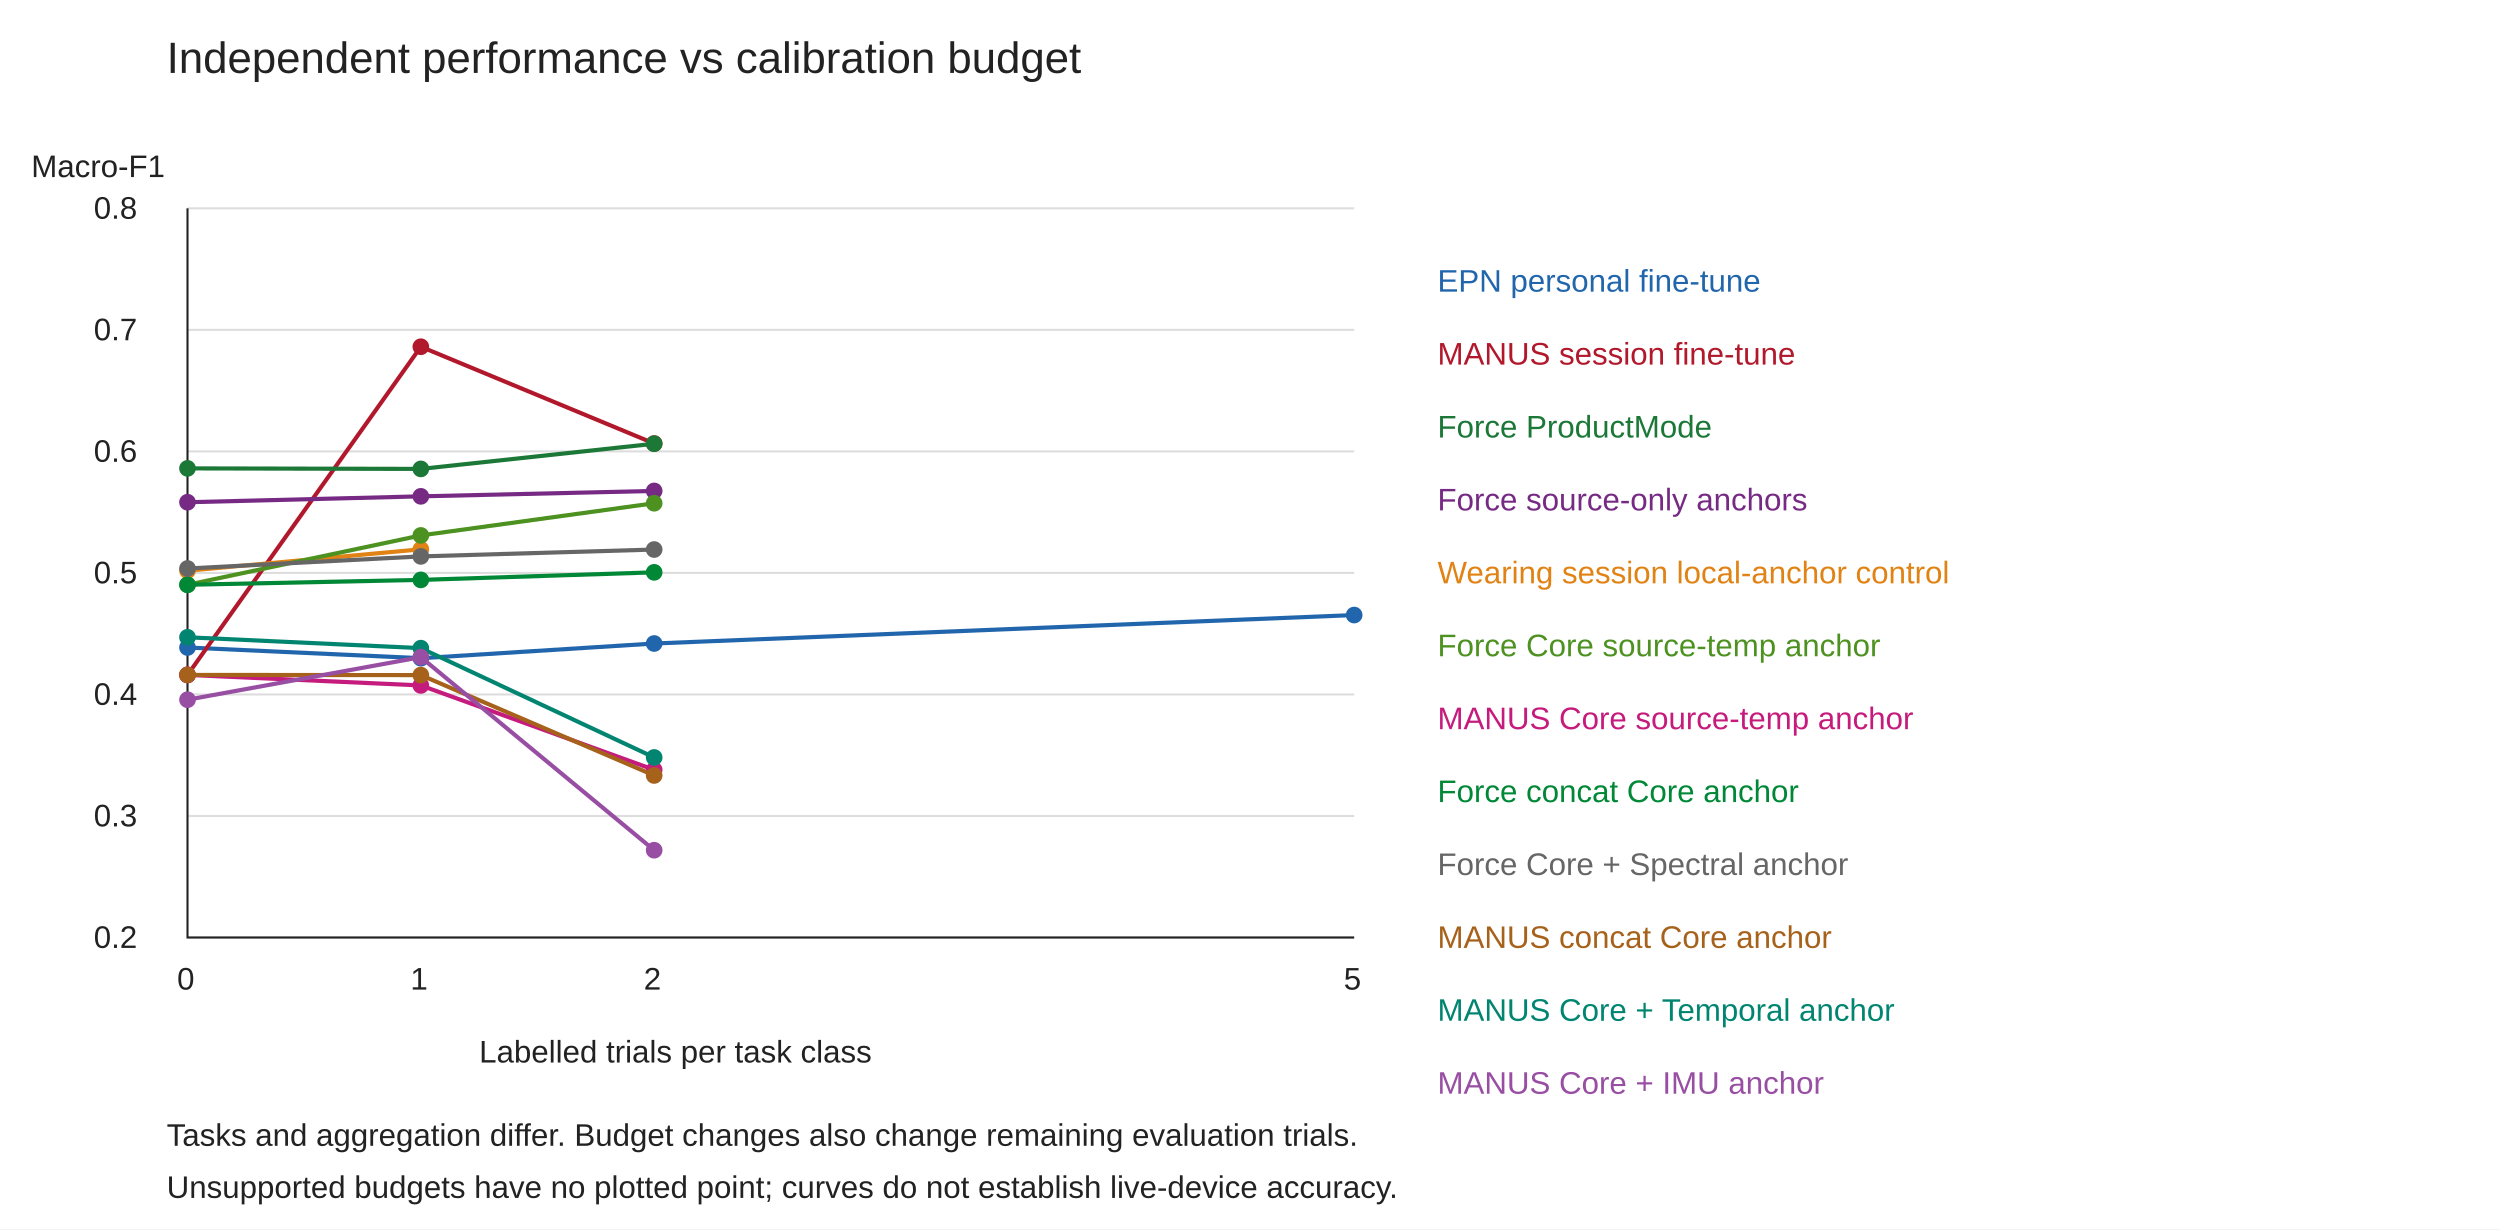
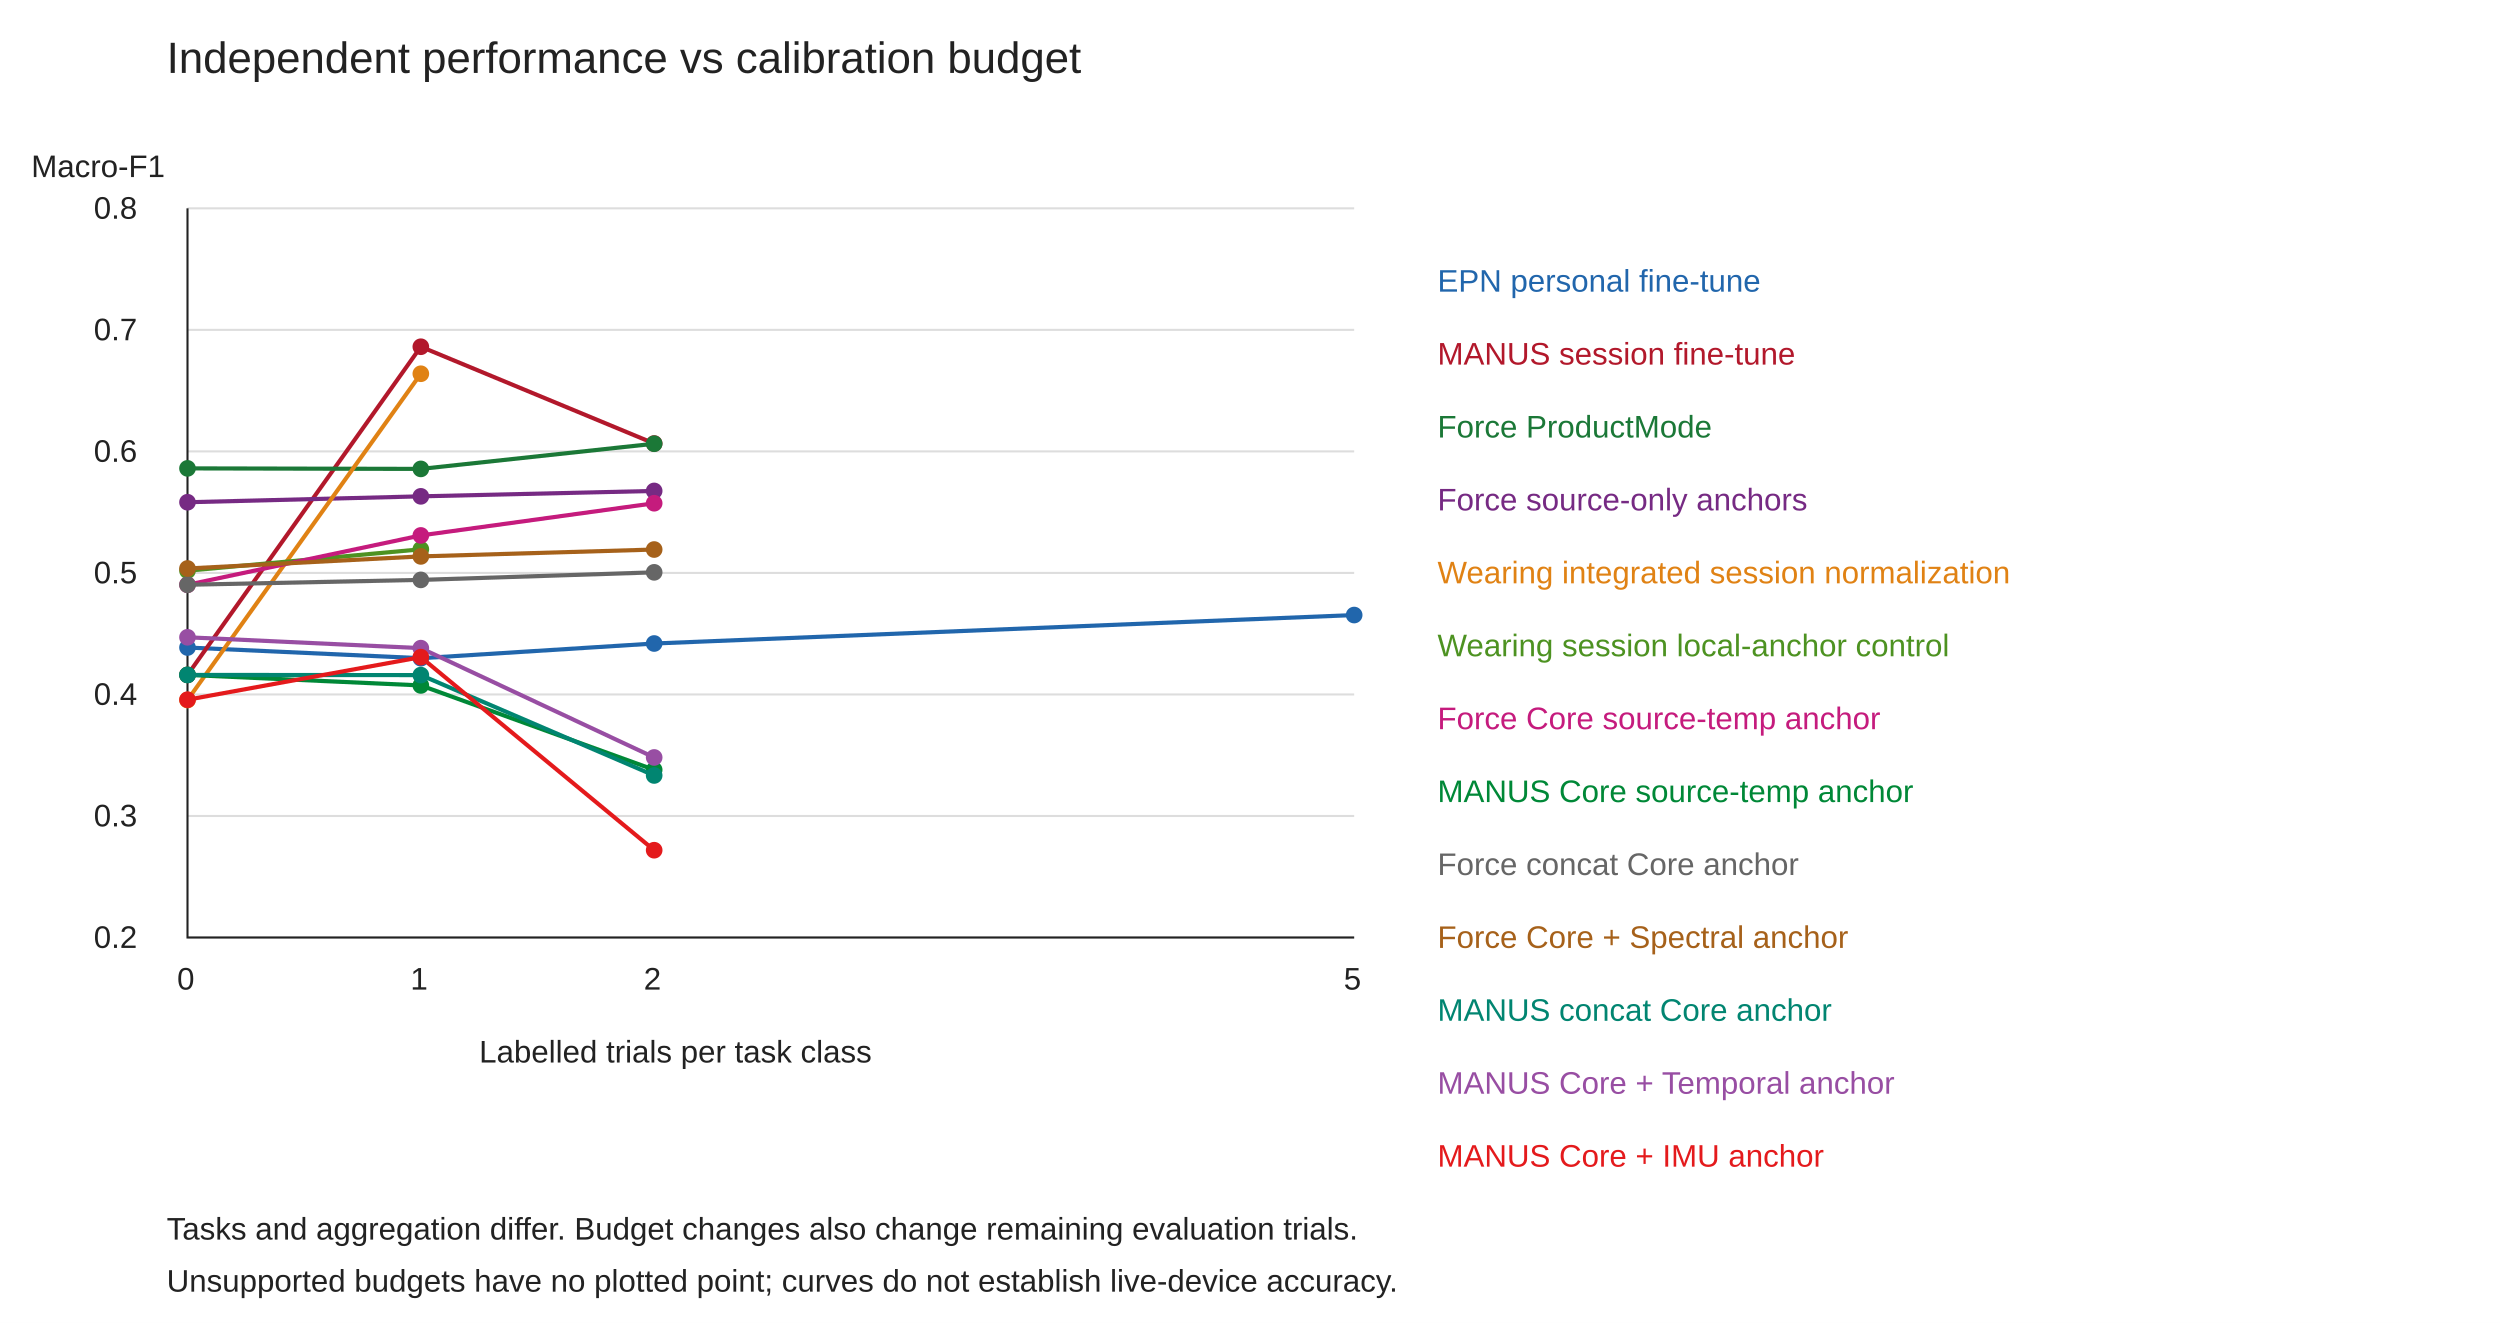
- <svg xmlns="http://www.w3.org/2000/svg" width="1200" height="590" viewBox="0 0 1200 590">
-   <rect width="1200" height="590" fill="white" />
+ <svg xmlns="http://www.w3.org/2000/svg" width="1200" height="635" viewBox="0 0 1200 635">
+   <rect width="1200" height="635" fill="white" />
  <g font-family="Arial" font-size="15" fill="#222">
    <text x="80" y="35" font-size="21">Independent performance vs calibration budget</text>
    <path d="M90 450.0H650" stroke="#ddd" />
    <text x="45" y="455.0">0.2</text>
    <path d="M90 391.667H650" stroke="#ddd" />
    <text x="45" y="396.667">0.3</text>
    <path d="M90 333.333H650" stroke="#ddd" />
    <text x="45" y="338.333">0.4</text>
    <path d="M90 275.0H650" stroke="#ddd" />
    <text x="45" y="280.0">0.5</text>
    <path d="M90 216.667H650" stroke="#ddd" />
    <text x="45" y="221.667">0.6</text>
    <path d="M90 158.333H650" stroke="#ddd" />
    <text x="45" y="163.333">0.7</text>
    <path d="M90 100H650" stroke="#ddd" />
    <text x="45" y="105">0.8</text>
    <text x="85.0" y="475">0</text>
    <text x="197.0" y="475">1</text>
    <text x="309.0" y="475">2</text>
    <text x="645.0" y="475">5</text>
    <path d="M90 100V450H650" fill="none" stroke="#222" />
    <text x="230" y="510">Labelled trials per task class</text>
    <text x="15" y="85">Macro-F1</text>
    <polyline points="90.000,310.812 202.000,315.940 314.000,308.881 650.000,295.222" fill="none" stroke="#2166ac" stroke-width="2" />
    <circle cx="90.0" cy="310.812" r="4" fill="#2166ac" />
    <circle cx="202.0" cy="315.94" r="4" fill="#2166ac" />
    <circle cx="314.0" cy="308.881" r="4" fill="#2166ac" />
    <circle cx="650.0" cy="295.222" r="4" fill="#2166ac" />
    <text x="690" y="140" fill="#2166ac">EPN personal fine-tune</text>
    <polyline points="90.000,323.961 202.000,166.435 314.000,212.886" fill="none" stroke="#b2182b" stroke-width="2" />
    <circle cx="90.0" cy="323.961" r="4" fill="#b2182b" />
    <circle cx="202.0" cy="166.435" r="4" fill="#b2182b" />
    <circle cx="314.0" cy="212.886" r="4" fill="#b2182b" />
    <text x="690" y="175" fill="#b2182b">MANUS session fine-tune</text>
    <polyline points="90.000,224.824 202.000,225.073 314.000,212.990" fill="none" stroke="#1b7837" stroke-width="2" />
    <circle cx="90.0" cy="224.824" r="4" fill="#1b7837" />
    <circle cx="202.0" cy="225.073" r="4" fill="#1b7837" />
    <circle cx="314.0" cy="212.99" r="4" fill="#1b7837" />
    <text x="690" y="210" fill="#1b7837">Force ProductMode</text>
    <polyline points="90.000,241.073 202.000,238.244 314.000,235.648" fill="none" stroke="#762a83" stroke-width="2" />
    <circle cx="90.0" cy="241.073" r="4" fill="#762a83" />
    <circle cx="202.0" cy="238.244" r="4" fill="#762a83" />
    <circle cx="314.0" cy="235.648" r="4" fill="#762a83" />
    <text x="690" y="245" fill="#762a83">Force source-only anchors</text>
-     <polyline points="90.000,273.935 202.000,263.657" fill="none" stroke="#e08214" stroke-width="2" />
-     <circle cx="90.0" cy="273.935" r="4" fill="#e08214" />
-     <circle cx="202.0" cy="263.657" r="4" fill="#e08214" />
-     <text x="690" y="280" fill="#e08214">Wearing session local-anchor control</text>
-     <polyline points="90.000,280.689 202.000,257.005 314.000,241.554" fill="none" stroke="#4d9221" stroke-width="2" />
-     <circle cx="90.0" cy="280.689" r="4" fill="#4d9221" />
-     <circle cx="202.0" cy="257.005" r="4" fill="#4d9221" />
-     <circle cx="314.0" cy="241.554" r="4" fill="#4d9221" />
-     <text x="690" y="315" fill="#4d9221">Force Core source-temp anchor</text>
-     <polyline points="90.000,323.961 202.000,329.012 314.000,369.522" fill="none" stroke="#c51b7d" stroke-width="2" />
-     <circle cx="90.0" cy="323.961" r="4" fill="#c51b7d" />
-     <circle cx="202.0" cy="329.012" r="4" fill="#c51b7d" />
-     <circle cx="314.0" cy="369.522" r="4" fill="#c51b7d" />
-     <text x="690" y="350" fill="#c51b7d">MANUS Core source-temp anchor</text>
-     <polyline points="90.000,280.689 202.000,278.346 314.000,274.722" fill="none" stroke="#008837" stroke-width="2" />
-     <circle cx="90.0" cy="280.689" r="4" fill="#008837" />
-     <circle cx="202.0" cy="278.346" r="4" fill="#008837" />
-     <circle cx="314.0" cy="274.722" r="4" fill="#008837" />
-     <text x="690" y="385" fill="#008837">Force concat Core anchor</text>
-     <polyline points="90.000,272.866 202.000,267.072 314.000,263.773" fill="none" stroke="#666666" stroke-width="2" />
-     <circle cx="90.0" cy="272.866" r="4" fill="#666666" />
-     <circle cx="202.0" cy="267.072" r="4" fill="#666666" />
-     <circle cx="314.0" cy="263.773" r="4" fill="#666666" />
-     <text x="690" y="420" fill="#666666">Force Core + Spectral anchor</text>
-     <polyline points="90.000,323.961 202.000,324.048 314.000,372.222" fill="none" stroke="#a6611a" stroke-width="2" />
-     <circle cx="90.0" cy="323.961" r="4" fill="#a6611a" />
-     <circle cx="202.0" cy="324.048" r="4" fill="#a6611a" />
-     <circle cx="314.0" cy="372.222" r="4" fill="#a6611a" />
-     <text x="690" y="455" fill="#a6611a">MANUS concat Core anchor</text>
-     <polyline points="90.000,305.896 202.000,311.111 314.000,363.580" fill="none" stroke="#018571" stroke-width="2" />
-     <circle cx="90.0" cy="305.896" r="4" fill="#018571" />
-     <circle cx="202.0" cy="311.111" r="4" fill="#018571" />
-     <circle cx="314.0" cy="363.58" r="4" fill="#018571" />
-     <text x="690" y="490" fill="#018571">MANUS Core + Temporal anchor</text>
-     <polyline points="90.000,335.863 202.000,315.432 314.000,408.102" fill="none" stroke="#984ea3" stroke-width="2" />
-     <circle cx="90.0" cy="335.863" r="4" fill="#984ea3" />
-     <circle cx="202.0" cy="315.432" r="4" fill="#984ea3" />
-     <circle cx="314.0" cy="408.102" r="4" fill="#984ea3" />
-     <text x="690" y="525" fill="#984ea3">MANUS Core + IMU anchor</text>
-     <text x="80" y="550">Tasks and aggregation differ. Budget changes also change remaining evaluation trials.</text>
-     <text x="80" y="575">Unsupported budgets have no plotted point; curves do not establish live-device accuracy.</text>
+     <polyline points="90.000,336.003 202.000,179.398" fill="none" stroke="#e08214" stroke-width="2" />
+     <circle cx="90.0" cy="336.003" r="4" fill="#e08214" />
+     <circle cx="202.0" cy="179.398" r="4" fill="#e08214" />
+     <text x="690" y="280" fill="#e08214">Wearing integrated session normalization</text>
+     <polyline points="90.000,273.935 202.000,263.657" fill="none" stroke="#4d9221" stroke-width="2" />
+     <circle cx="90.0" cy="273.935" r="4" fill="#4d9221" />
+     <circle cx="202.0" cy="263.657" r="4" fill="#4d9221" />
+     <text x="690" y="315" fill="#4d9221">Wearing session local-anchor control</text>
+     <polyline points="90.000,280.689 202.000,257.005 314.000,241.554" fill="none" stroke="#c51b7d" stroke-width="2" />
+     <circle cx="90.0" cy="280.689" r="4" fill="#c51b7d" />
+     <circle cx="202.0" cy="257.005" r="4" fill="#c51b7d" />
+     <circle cx="314.0" cy="241.554" r="4" fill="#c51b7d" />
+     <text x="690" y="350" fill="#c51b7d">Force Core source-temp anchor</text>
+     <polyline points="90.000,323.961 202.000,329.012 314.000,369.522" fill="none" stroke="#008837" stroke-width="2" />
+     <circle cx="90.0" cy="323.961" r="4" fill="#008837" />
+     <circle cx="202.0" cy="329.012" r="4" fill="#008837" />
+     <circle cx="314.0" cy="369.522" r="4" fill="#008837" />
+     <text x="690" y="385" fill="#008837">MANUS Core source-temp anchor</text>
+     <polyline points="90.000,280.689 202.000,278.346 314.000,274.722" fill="none" stroke="#666666" stroke-width="2" />
+     <circle cx="90.0" cy="280.689" r="4" fill="#666666" />
+     <circle cx="202.0" cy="278.346" r="4" fill="#666666" />
+     <circle cx="314.0" cy="274.722" r="4" fill="#666666" />
+     <text x="690" y="420" fill="#666666">Force concat Core anchor</text>
+     <polyline points="90.000,272.866 202.000,267.072 314.000,263.773" fill="none" stroke="#a6611a" stroke-width="2" />
+     <circle cx="90.0" cy="272.866" r="4" fill="#a6611a" />
+     <circle cx="202.0" cy="267.072" r="4" fill="#a6611a" />
+     <circle cx="314.0" cy="263.773" r="4" fill="#a6611a" />
+     <text x="690" y="455" fill="#a6611a">Force Core + Spectral anchor</text>
+     <polyline points="90.000,323.961 202.000,324.048 314.000,372.222" fill="none" stroke="#018571" stroke-width="2" />
+     <circle cx="90.0" cy="323.961" r="4" fill="#018571" />
+     <circle cx="202.0" cy="324.048" r="4" fill="#018571" />
+     <circle cx="314.0" cy="372.222" r="4" fill="#018571" />
+     <text x="690" y="490" fill="#018571">MANUS concat Core anchor</text>
+     <polyline points="90.000,305.896 202.000,311.111 314.000,363.580" fill="none" stroke="#984ea3" stroke-width="2" />
+     <circle cx="90.0" cy="305.896" r="4" fill="#984ea3" />
+     <circle cx="202.0" cy="311.111" r="4" fill="#984ea3" />
+     <circle cx="314.0" cy="363.58" r="4" fill="#984ea3" />
+     <text x="690" y="525" fill="#984ea3">MANUS Core + Temporal anchor</text>
+     <polyline points="90.000,335.863 202.000,315.432 314.000,408.102" fill="none" stroke="#e41a1c" stroke-width="2" />
+     <circle cx="90.0" cy="335.863" r="4" fill="#e41a1c" />
+     <circle cx="202.0" cy="315.432" r="4" fill="#e41a1c" />
+     <circle cx="314.0" cy="408.102" r="4" fill="#e41a1c" />
+     <text x="690" y="560" fill="#e41a1c">MANUS Core + IMU anchor</text>
+     <text x="80" y="595">Tasks and aggregation differ. Budget changes also change remaining evaluation trials.</text>
+     <text x="80" y="620">Unsupported budgets have no plotted point; curves do not establish live-device accuracy.</text>
  </g>
</svg>
